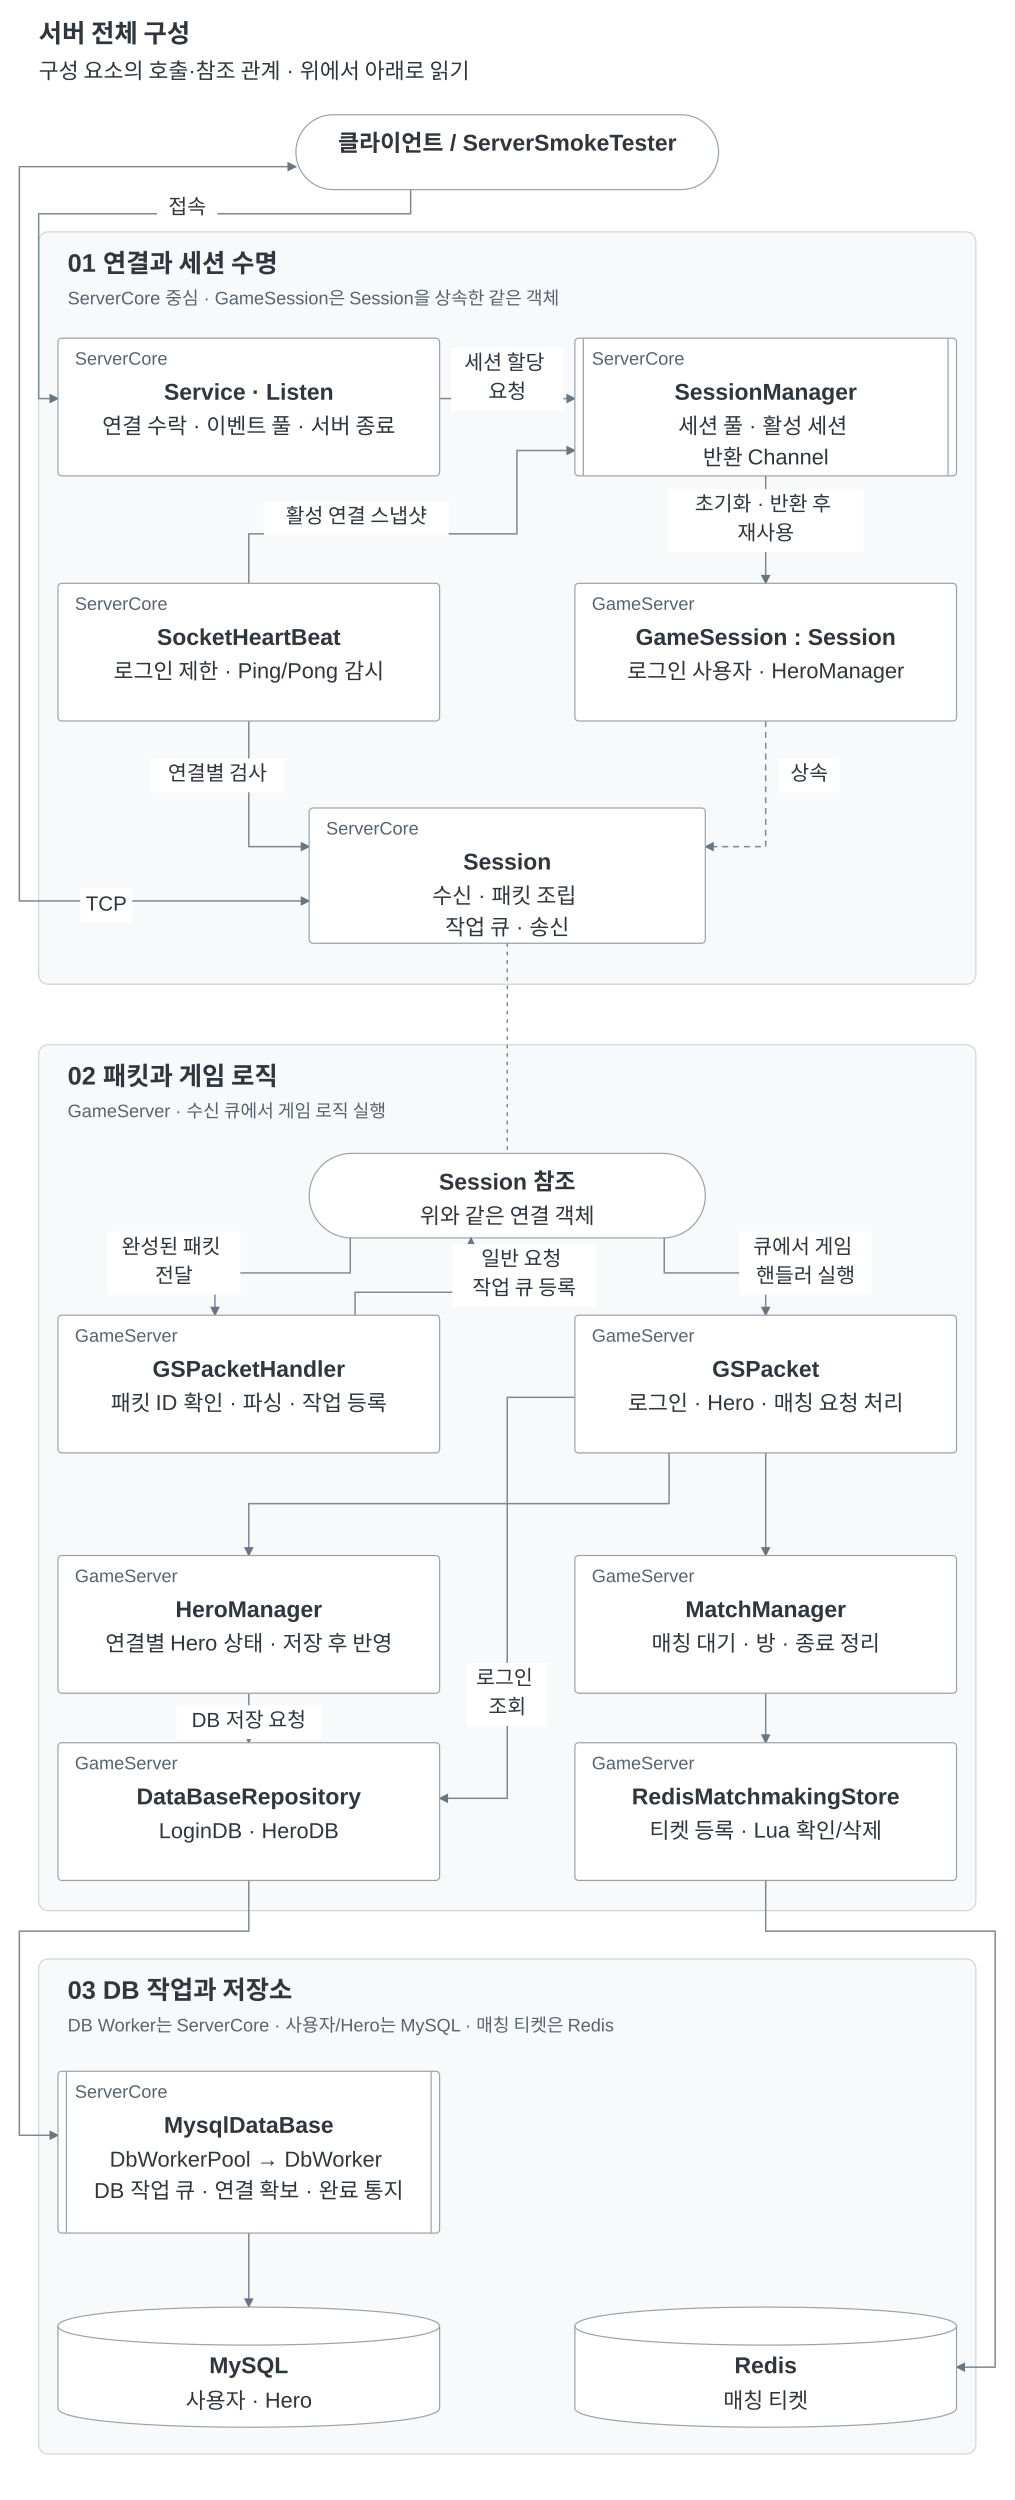
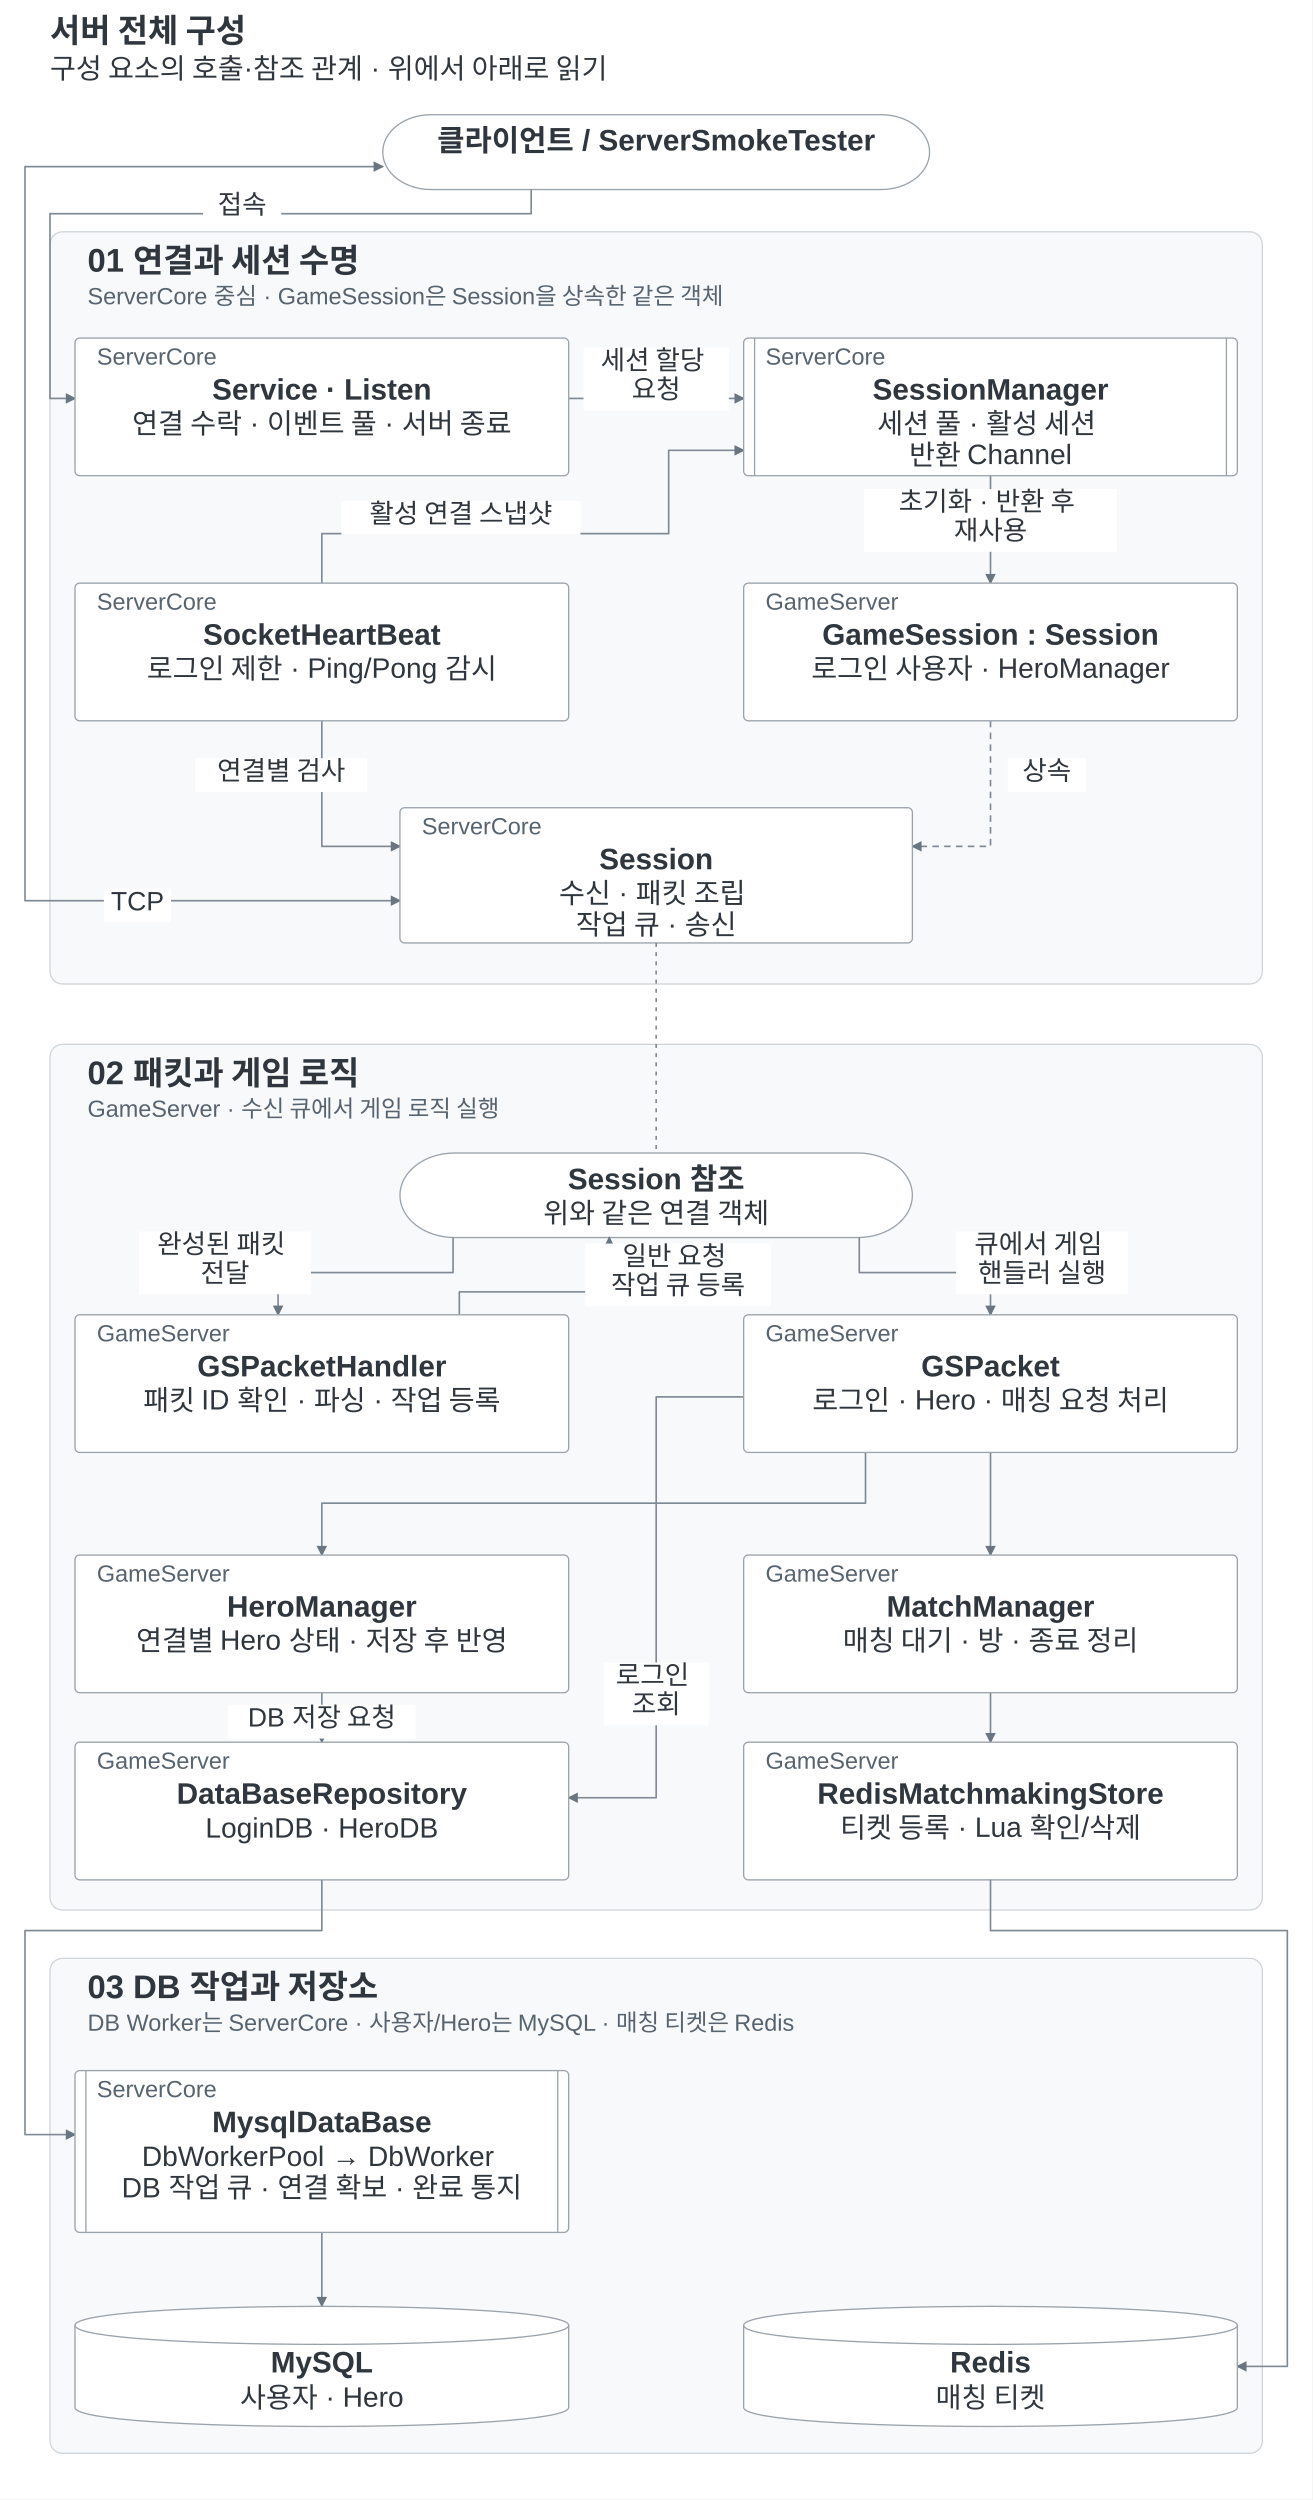
- <svg xmlns="http://www.w3.org/2000/svg" width="840" height="2070" viewBox="0 0 840 2070" role="img" aria-labelledby="title desc">
+ <svg xmlns="http://www.w3.org/2000/svg" width="1000" height="1905" viewBox="0 0 1000 1905" role="img" aria-labelledby="title desc">
  <defs>
    <marker id="arrow" markerWidth="8" markerHeight="8" refX="7" refY="4" orient="auto-start-reverse" markerUnits="userSpaceOnUse">
      <path d="M 0 0 L 8 4 L 0 8 Z" fill="#697580" />
    </marker>
  </defs>
  <style>
text{font-family:'Malgun Gothic','Apple SD Gothic Neo',Arial,sans-serif;fill:#30363d}
- .section{font-size:21px;font-weight:700}.name{font-size:19px;font-weight:600}.body{font-size:18px}.edge-label{font-size:17px}.badge{font-size:15px;fill:#57636f}.edge{fill:none;stroke:#7f8993;stroke-width:1.25;stroke-linejoin:round}.node{fill:#fff;stroke:#9aa2aa;stroke-width:1}.panel{fill:#f8f9fa;stroke:#d0d5da;stroke-width:1}
+ .section{font-size:25px;font-weight:700}.name{font-size:22.619px;font-weight:600}.body{font-size:21.429px}.edge-label{font-size:20.238px}.badge{font-size:17.857px;fill:#57636f}.edge{fill:none;stroke:#7f8993;stroke-width:1.25;stroke-linejoin:round}.node{fill:#fff;stroke:#9aa2aa;stroke-width:1}.panel{fill:#f8f9fa;stroke:#d0d5da;stroke-width:1}
</style>
-   <rect width="840" height="2070" fill="#fff" />
-   <text x="32" y="35" class="section" text-anchor="start">
-     <tspan x="32" dy="0">서버 전체 구성</tspan>
-   </text>
-   <text x="32" y="65" class="body" text-anchor="start">
-     <tspan x="32" dy="0">구성 요소의 호출·참조 관계 · 위에서 아래로 읽기</tspan>
+   <rect width="1000" height="1904.4" fill="#fff" />
+   <text x="38.095" y="32.2" class="section" text-anchor="start">
+     <tspan x="38.095" dy="0">서버 전체 구성</tspan>
+   </text>
+   <text x="38.095" y="59.8" class="body" text-anchor="start">
+     <tspan x="38.095" dy="0">구성 요소의 호출·참조 관계 · 위에서 아래로 읽기</tspan>
  </text>
  <g data-node="Client">
-     <rect class="node" x="245" y="95" width="350" height="62" rx="31.0" />
-     <text x="420.0" y="125" class="name" text-anchor="middle">
-       <tspan x="420.0" dy="0">클라이언트 / ServerSmokeTester</tspan>
-     </text>
-     <text x="420.0" y="153" class="body" text-anchor="middle" />
-   </g>
-   <rect class="panel" x="32" y="192" width="776" height="623" rx="8" />
-   <text x="56" y="225" class="section" text-anchor="start">
-     <tspan x="56" dy="0">01  연결과 세션 수명</tspan>
-   </text>
-   <text x="56" y="252" class="badge" text-anchor="start">
-     <tspan x="56" dy="0">ServerCore 중심 · GameSession은 Session을 상속한 같은 객체</tspan>
-   </text>
-   <rect class="panel" x="32" y="865" width="776" height="717" rx="8" />
-   <text x="56" y="898" class="section" text-anchor="start">
-     <tspan x="56" dy="0">02  패킷과 게임 로직</tspan>
-   </text>
-   <text x="56" y="925" class="badge" text-anchor="start">
-     <tspan x="56" dy="0">GameServer · 수신 큐에서 게임 로직 실행</tspan>
-   </text>
-   <rect class="panel" x="32" y="1622" width="776" height="410" rx="8" />
-   <text x="56" y="1655" class="section" text-anchor="start">
-     <tspan x="56" dy="0">03  DB 작업과 저장소</tspan>
-   </text>
-   <text x="56" y="1682" class="badge" text-anchor="start">
-     <tspan x="56" dy="0">DB Worker는 ServerCore · 사용자/Hero는 MySQL · 매칭 티켓은 Redis</tspan>
-   </text>
-   <path data-from="Client" data-to="Service" class="edge" d="M340 157 V177 H32 V330 H48" marker-end="url(#arrow)" />
-   <rect x="130.0" y="159" width="50.0" height="28" fill="#fff" />
-   <text x="155" y="177" class="edge-label" text-anchor="middle">
-     <tspan x="155" dy="0">접속</tspan>
-   </text>
-   <path data-from="Service" data-to="Manager" class="edge" d="M364 330 H476" marker-end="url(#arrow)" />
-   <rect x="373.5" y="288" width="93.0" height="52" fill="#fff" />
-   <text x="420" y="306" class="edge-label" text-anchor="middle">
-     <tspan x="420" dy="0">세션 할당</tspan>
-     <tspan x="420" dy="24">요청</tspan>
-   </text>
-   <path data-from="Manager" data-to="GameSession" class="edge" d="M634 394 V483" marker-end="url(#arrow)" />
-   <rect x="553.0" y="405" width="162.0" height="52" fill="#fff" />
-   <text x="634" y="423" class="edge-label" text-anchor="middle">
-     <tspan x="634" dy="0">초기화 · 반환 후</tspan>
-     <tspan x="634" dy="24">재사용</tspan>
-   </text>
-   <path data-from="Heartbeat" data-to="Manager" class="edge" d="M206 483 V442 H428 V373 H476" marker-end="url(#arrow)" />
-   <rect x="218.5" y="415" width="153.0" height="28" fill="#fff" />
-   <text x="295" y="433" class="edge-label" text-anchor="middle">
-     <tspan x="295" dy="0">활성 연결 스냅샷</tspan>
-   </text>
-   <path data-from="Heartbeat" data-to="Session" class="edge" d="M206 597 V701 H256" marker-end="url(#arrow)" />
-   <rect x="125.0" y="628" width="110.0" height="28" fill="#fff" />
-   <text x="180" y="646" class="edge-label" text-anchor="middle">
-     <tspan x="180" dy="0">연결별 검사</tspan>
-   </text>
-   <path data-from="GameSession" data-to="Session" class="edge" d="M634 597 V701 H584" marker-end="url(#arrow)" stroke-dasharray="5 4" />
-   <rect x="645.0" y="628" width="50.0" height="28" fill="#fff" />
-   <text x="670" y="646" class="edge-label" text-anchor="middle">
-     <tspan x="670" dy="0">상속</tspan>
-   </text>
-   <path data-from="Client" data-to="Session" class="edge" d="M245 138 H16 V746 H256" marker-end="url(#arrow)" marker-start="url(#arrow)" />
-   <rect x="66.5" y="736" width="43.0" height="28" fill="#fff" />
-   <text x="88" y="754" class="edge-label" text-anchor="middle">
-     <tspan x="88" dy="0">TCP</tspan>
+     <rect class="node" x="291.667" y="87.4" width="416.667" height="57.04" rx="36.905" />
+     <text x="500" y="115" class="name" text-anchor="middle">
+       <tspan x="500" dy="0">클라이언트 / ServerSmokeTester</tspan>
+     </text>
+     <text x="500" y="140.76" class="body" text-anchor="middle" />
+   </g>
+   <rect class="panel" x="38.095" y="176.64" width="923.81" height="573.16" rx="9.524" />
+   <text x="66.667" y="207" class="section" text-anchor="start">
+     <tspan x="66.667" dy="0">01  연결과 세션 수명</tspan>
+   </text>
+   <text x="66.667" y="231.84" class="badge" text-anchor="start">
+     <tspan x="66.667" dy="0">ServerCore 중심 · GameSession은 Session을 상속한 같은 객체</tspan>
+   </text>
+   <rect class="panel" x="38.095" y="795.8" width="923.81" height="659.64" rx="9.524" />
+   <text x="66.667" y="826.16" class="section" text-anchor="start">
+     <tspan x="66.667" dy="0">02  패킷과 게임 로직</tspan>
+   </text>
+   <text x="66.667" y="851" class="badge" text-anchor="start">
+     <tspan x="66.667" dy="0">GameServer · 수신 큐에서 게임 로직 실행</tspan>
+   </text>
+   <rect class="panel" x="38.095" y="1492.24" width="923.81" height="377.2" rx="9.524" />
+   <text x="66.667" y="1522.6" class="section" text-anchor="start">
+     <tspan x="66.667" dy="0">03  DB 작업과 저장소</tspan>
+   </text>
+   <text x="66.667" y="1547.44" class="badge" text-anchor="start">
+     <tspan x="66.667" dy="0">DB Worker는 ServerCore · 사용자/Hero는 MySQL · 매칭 티켓은 Redis</tspan>
+   </text>
+   <path data-from="Client" data-to="Service" class="edge" d="M 404.762 144.44 V 162.84 H 38.095 V 303.6 H 57.143" marker-end="url(#arrow)" />
+   <rect x="154.762" y="146.28" width="59.524" height="25.76" fill="#fff" />
+   <text x="184.524" y="162.84" class="edge-label" text-anchor="middle">
+     <tspan x="184.524" dy="0">접속</tspan>
+   </text>
+   <path data-from="Service" data-to="Manager" class="edge" d="M 433.333 303.6 H 566.667" marker-end="url(#arrow)" />
+   <rect x="444.643" y="264.96" width="110.714" height="47.84" fill="#fff" />
+   <text x="500" y="281.52" class="edge-label" text-anchor="middle">
+     <tspan x="500" dy="0">세션 할당</tspan>
+     <tspan x="500" dy="22.08">요청</tspan>
+   </text>
+   <path data-from="Manager" data-to="GameSession" class="edge" d="M 754.762 362.48 V 444.36" marker-end="url(#arrow)" />
+   <rect x="658.333" y="372.6" width="192.857" height="47.84" fill="#fff" />
+   <text x="754.762" y="389.16" class="edge-label" text-anchor="middle">
+     <tspan x="754.762" dy="0">초기화 · 반환 후</tspan>
+     <tspan x="754.762" dy="22.08">재사용</tspan>
+   </text>
+   <path data-from="Heartbeat" data-to="Manager" class="edge" d="M 245.238 444.36 V 406.64 H 509.524 V 343.16 H 566.667" marker-end="url(#arrow)" />
+   <rect x="260.119" y="381.8" width="182.143" height="25.76" fill="#fff" />
+   <text x="351.19" y="398.36" class="edge-label" text-anchor="middle">
+     <tspan x="351.19" dy="0">활성 연결 스냅샷</tspan>
+   </text>
+   <path data-from="Heartbeat" data-to="Session" class="edge" d="M 245.238 549.24 V 644.92 H 304.762" marker-end="url(#arrow)" />
+   <rect x="148.81" y="577.76" width="130.952" height="25.76" fill="#fff" />
+   <text x="214.286" y="594.32" class="edge-label" text-anchor="middle">
+     <tspan x="214.286" dy="0">연결별 검사</tspan>
+   </text>
+   <path data-from="GameSession" data-to="Session" class="edge" d="M 754.762 549.24 V 644.92 H 695.238" marker-end="url(#arrow)" stroke-dasharray="5 4" />
+   <rect x="767.857" y="577.76" width="59.524" height="25.76" fill="#fff" />
+   <text x="797.619" y="594.32" class="edge-label" text-anchor="middle">
+     <tspan x="797.619" dy="0">상속</tspan>
+   </text>
+   <path data-from="Client" data-to="Session" class="edge" d="M 291.667 126.96 H 19.048 V 686.32 H 304.762" marker-end="url(#arrow)" marker-start="url(#arrow)" />
+   <rect x="79.167" y="677.12" width="51.19" height="25.76" fill="#fff" />
+   <text x="104.762" y="693.68" class="edge-label" text-anchor="middle">
+     <tspan x="104.762" dy="0">TCP</tspan>
  </text>
  <g data-node="Service">
-     <rect class="node" x="48" y="280" width="316" height="114" rx="3" />
-     <text x="62" y="302" class="badge" text-anchor="start">
-       <tspan x="62" dy="0">ServerCore</tspan>
-     </text>
-     <text x="206.0" y="331" class="name" text-anchor="middle">
-       <tspan x="206.0" dy="0">Service · Listen</tspan>
-     </text>
-     <text x="206.0" y="359" class="body" text-anchor="middle">
-       <tspan x="206.0" dy="0">연결 수락 · 이벤트 풀 · 서버 종료</tspan>
+     <rect class="node" x="57.143" y="257.6" width="376.19" height="104.88" rx="3.571" />
+     <text x="73.81" y="277.84" class="badge" text-anchor="start">
+       <tspan x="73.81" dy="0">ServerCore</tspan>
+     </text>
+     <text x="245.238" y="304.52" class="name" text-anchor="middle">
+       <tspan x="245.238" dy="0">Service · Listen</tspan>
+     </text>
+     <text x="245.238" y="330.28" class="body" text-anchor="middle">
+       <tspan x="245.238" dy="0">연결 수락 · 이벤트 풀 · 서버 종료</tspan>
    </text>
  </g>
  <g data-node="Manager">
-     <rect class="node" x="476" y="280" width="316" height="114" rx="3" />
-     <path d="M483 280 V394 M785 280 V394" fill="none" stroke="#9aa2aa" />
-     <text x="490" y="302" class="badge" text-anchor="start">
-       <tspan x="490" dy="0">ServerCore</tspan>
-     </text>
-     <text x="634.0" y="331" class="name" text-anchor="middle">
-       <tspan x="634.0" dy="0">SessionManager</tspan>
-     </text>
-     <text x="634.0" y="359" class="body" text-anchor="middle">
-       <tspan x="634.0" dy="0">세션 풀 · 활성 세션</tspan>
-       <tspan x="634.0" dy="26">반환 Channel</tspan>
+     <rect class="node" x="566.667" y="257.6" width="376.19" height="104.88" rx="3.571" />
+     <path d="M 575 257.6 V 362.48 M 934.524 257.6 V 362.48" fill="none" stroke="#9aa2aa" />
+     <text x="583.333" y="277.84" class="badge" text-anchor="start">
+       <tspan x="583.333" dy="0">ServerCore</tspan>
+     </text>
+     <text x="754.762" y="304.52" class="name" text-anchor="middle">
+       <tspan x="754.762" dy="0">SessionManager</tspan>
+     </text>
+     <text x="754.762" y="330.28" class="body" text-anchor="middle">
+       <tspan x="754.762" dy="0">세션 풀 · 활성 세션</tspan>
+       <tspan x="754.762" dy="23.92">반환 Channel</tspan>
    </text>
  </g>
  <g data-node="Heartbeat">
-     <rect class="node" x="48" y="483" width="316" height="114" rx="3" />
-     <text x="62" y="505" class="badge" text-anchor="start">
-       <tspan x="62" dy="0">ServerCore</tspan>
-     </text>
-     <text x="206.0" y="534" class="name" text-anchor="middle">
-       <tspan x="206.0" dy="0">SocketHeartBeat</tspan>
-     </text>
-     <text x="206.0" y="562" class="body" text-anchor="middle">
-       <tspan x="206.0" dy="0">로그인 제한 · Ping/Pong 감시</tspan>
+     <rect class="node" x="57.143" y="444.36" width="376.19" height="104.88" rx="3.571" />
+     <text x="73.81" y="464.6" class="badge" text-anchor="start">
+       <tspan x="73.81" dy="0">ServerCore</tspan>
+     </text>
+     <text x="245.238" y="491.28" class="name" text-anchor="middle">
+       <tspan x="245.238" dy="0">SocketHeartBeat</tspan>
+     </text>
+     <text x="245.238" y="517.04" class="body" text-anchor="middle">
+       <tspan x="245.238" dy="0">로그인 제한 · Ping/Pong 감시</tspan>
    </text>
  </g>
  <g data-node="GameSession">
-     <rect class="node" x="476" y="483" width="316" height="114" rx="3" />
-     <text x="490" y="505" class="badge" text-anchor="start">
-       <tspan x="490" dy="0">GameServer</tspan>
-     </text>
-     <text x="634.0" y="534" class="name" text-anchor="middle">
-       <tspan x="634.0" dy="0">GameSession : Session</tspan>
-     </text>
-     <text x="634.0" y="562" class="body" text-anchor="middle">
-       <tspan x="634.0" dy="0">로그인 사용자 · HeroManager</tspan>
+     <rect class="node" x="566.667" y="444.36" width="376.19" height="104.88" rx="3.571" />
+     <text x="583.333" y="464.6" class="badge" text-anchor="start">
+       <tspan x="583.333" dy="0">GameServer</tspan>
+     </text>
+     <text x="754.762" y="491.28" class="name" text-anchor="middle">
+       <tspan x="754.762" dy="0">GameSession : Session</tspan>
+     </text>
+     <text x="754.762" y="517.04" class="body" text-anchor="middle">
+       <tspan x="754.762" dy="0">로그인 사용자 · HeroManager</tspan>
    </text>
  </g>
  <g data-node="Session">
-     <rect class="node" x="256" y="669" width="328" height="112" rx="3" />
-     <text x="270" y="691" class="badge" text-anchor="start">
-       <tspan x="270" dy="0">ServerCore</tspan>
-     </text>
-     <text x="420.0" y="720" class="name" text-anchor="middle">
-       <tspan x="420.0" dy="0">Session</tspan>
-     </text>
-     <text x="420.0" y="748" class="body" text-anchor="middle">
-       <tspan x="420.0" dy="0">수신 · 패킷 조립</tspan>
-       <tspan x="420.0" dy="26">작업 큐 · 송신</tspan>
-     </text>
-   </g>
-   <path class="edge" d="M420 781 V955" stroke-dasharray="3 4" />
+     <rect class="node" x="304.762" y="615.48" width="390.476" height="103.04" rx="3.571" />
+     <text x="321.429" y="635.72" class="badge" text-anchor="start">
+       <tspan x="321.429" dy="0">ServerCore</tspan>
+     </text>
+     <text x="500" y="662.4" class="name" text-anchor="middle">
+       <tspan x="500" dy="0">Session</tspan>
+     </text>
+     <text x="500" y="688.16" class="body" text-anchor="middle">
+       <tspan x="500" dy="0">수신 · 패킷 조립</tspan>
+       <tspan x="500" dy="23.92">작업 큐 · 송신</tspan>
+     </text>
+   </g>
+   <path class="edge" d="M 500 718.52 V 878.6" stroke-dasharray="3 4" />
  <g data-node="SessionRef">
-     <rect class="node" x="256" y="955" width="328" height="70" rx="35.0" />
-     <text x="420.0" y="985" class="name" text-anchor="middle">
-       <tspan x="420.0" dy="0">Session 참조</tspan>
-     </text>
-     <text x="420.0" y="1013" class="body" text-anchor="middle">
-       <tspan x="420.0" dy="0">위와 같은 연결 객체</tspan>
-     </text>
-   </g>
-   <path data-from="Session" data-to="Handler" class="edge" d="M290 1025 V1054 H178 V1089" marker-end="url(#arrow)" />
-   <rect x="89.0" y="1020" width="110.0" height="52" fill="#fff" />
-   <text x="144" y="1038" class="edge-label" text-anchor="middle">
-     <tspan x="144" dy="0">완성된 패킷</tspan>
-     <tspan x="144" dy="24">전달</tspan>
-   </text>
-   <path data-from="Handler" data-to="Session" class="edge" d="M294 1089 V1070 H390 V1025" marker-end="url(#arrow)" />
-   <rect x="374.5" y="1030" width="119.0" height="52" fill="#fff" />
-   <text x="434" y="1048" class="edge-label" text-anchor="middle">
-     <tspan x="434" dy="0">일반 요청</tspan>
-     <tspan x="434" dy="24">작업 큐 등록</tspan>
-   </text>
-   <path data-from="Session" data-to="Packet" class="edge" d="M550 1025 V1054 H634 V1089" marker-end="url(#arrow)" />
-   <rect x="612.0" y="1020" width="110.0" height="52" fill="#fff" />
-   <text x="667" y="1038" class="edge-label" text-anchor="middle">
-     <tspan x="667" dy="0">큐에서 게임</tspan>
-     <tspan x="667" dy="24">핸들러 실행</tspan>
-   </text>
-   <path data-from="Packet" data-to="Hero" class="edge" d="M554 1203 V1245 H206 V1288" marker-end="url(#arrow)" />
-   <path data-from="Packet" data-to="Match" class="edge" d="M634 1203 V1288" marker-end="url(#arrow)" />
-   <path data-from="Packet" data-to="Repo" class="edge" d="M476 1157 H420 V1489 H364" marker-end="url(#arrow)" />
-   <rect x="386.5" y="1377" width="67.0" height="52" fill="#fff" />
-   <text x="420" y="1395" class="edge-label" text-anchor="middle">
-     <tspan x="420" dy="0">로그인</tspan>
-     <tspan x="420" dy="24">조회</tspan>
-   </text>
-   <path data-from="Hero" data-to="Repo" class="edge" d="M206 1402 V1443" marker-end="url(#arrow)" />
-   <rect x="146.0" y="1412" width="120.0" height="28" fill="#fff" />
-   <text x="206" y="1430" class="edge-label" text-anchor="middle">
-     <tspan x="206" dy="0">DB 저장 요청</tspan>
-   </text>
-   <path data-from="Match" data-to="Store" class="edge" d="M634 1402 V1443" marker-end="url(#arrow)" />
+     <rect class="node" x="304.762" y="878.6" width="390.476" height="64.4" rx="41.667" />
+     <text x="500" y="906.2" class="name" text-anchor="middle">
+       <tspan x="500" dy="0">Session 참조</tspan>
+     </text>
+     <text x="500" y="931.96" class="body" text-anchor="middle">
+       <tspan x="500" dy="0">위와 같은 연결 객체</tspan>
+     </text>
+   </g>
+   <path data-from="Session" data-to="Handler" class="edge" d="M 345.238 943 V 969.68 H 211.905 V 1001.88" marker-end="url(#arrow)" />
+   <rect x="105.952" y="938.4" width="130.952" height="47.84" fill="#fff" />
+   <text x="171.429" y="954.96" class="edge-label" text-anchor="middle">
+     <tspan x="171.429" dy="0">완성된 패킷</tspan>
+     <tspan x="171.429" dy="22.08">전달</tspan>
+   </text>
+   <path data-from="Handler" data-to="Session" class="edge" d="M 350 1001.88 V 984.4 H 464.286 V 943" marker-end="url(#arrow)" />
+   <rect x="445.833" y="947.6" width="141.667" height="47.84" fill="#fff" />
+   <text x="516.667" y="964.16" class="edge-label" text-anchor="middle">
+     <tspan x="516.667" dy="0">일반 요청</tspan>
+     <tspan x="516.667" dy="22.08">작업 큐 등록</tspan>
+   </text>
+   <path data-from="Session" data-to="Packet" class="edge" d="M 654.762 943 V 969.68 H 754.762 V 1001.88" marker-end="url(#arrow)" />
+   <rect x="728.571" y="938.4" width="130.952" height="47.84" fill="#fff" />
+   <text x="794.048" y="954.96" class="edge-label" text-anchor="middle">
+     <tspan x="794.048" dy="0">큐에서 게임</tspan>
+     <tspan x="794.048" dy="22.08">핸들러 실행</tspan>
+   </text>
+   <path data-from="Packet" data-to="Hero" class="edge" d="M 659.524 1106.76 V 1145.4 H 245.238 V 1184.96" marker-end="url(#arrow)" />
+   <path data-from="Packet" data-to="Match" class="edge" d="M 754.762 1106.76 V 1184.96" marker-end="url(#arrow)" />
+   <path data-from="Packet" data-to="Repo" class="edge" d="M 566.667 1064.44 H 500 V 1369.88 H 433.333" marker-end="url(#arrow)" />
+   <rect x="460.119" y="1266.84" width="79.762" height="47.84" fill="#fff" />
+   <text x="500" y="1283.4" class="edge-label" text-anchor="middle">
+     <tspan x="500" dy="0">로그인</tspan>
+     <tspan x="500" dy="22.08">조회</tspan>
+   </text>
+   <path data-from="Hero" data-to="Repo" class="edge" d="M 245.238 1289.84 V 1327.56" marker-end="url(#arrow)" />
+   <rect x="173.81" y="1299.04" width="142.857" height="25.76" fill="#fff" />
+   <text x="245.238" y="1315.6" class="edge-label" text-anchor="middle">
+     <tspan x="245.238" dy="0">DB 저장 요청</tspan>
+   </text>
+   <path data-from="Match" data-to="Store" class="edge" d="M 754.762 1289.84 V 1327.56" marker-end="url(#arrow)" />
  <g data-node="Handler">
-     <rect class="node" x="48" y="1089" width="316" height="114" rx="3" />
-     <text x="62" y="1111" class="badge" text-anchor="start">
-       <tspan x="62" dy="0">GameServer</tspan>
-     </text>
-     <text x="206.0" y="1140" class="name" text-anchor="middle">
-       <tspan x="206.0" dy="0">GSPacketHandler</tspan>
-     </text>
-     <text x="206.0" y="1168" class="body" text-anchor="middle">
-       <tspan x="206.0" dy="0">패킷 ID 확인 · 파싱 · 작업 등록</tspan>
+     <rect class="node" x="57.143" y="1001.88" width="376.19" height="104.88" rx="3.571" />
+     <text x="73.81" y="1022.12" class="badge" text-anchor="start">
+       <tspan x="73.81" dy="0">GameServer</tspan>
+     </text>
+     <text x="245.238" y="1048.8" class="name" text-anchor="middle">
+       <tspan x="245.238" dy="0">GSPacketHandler</tspan>
+     </text>
+     <text x="245.238" y="1074.56" class="body" text-anchor="middle">
+       <tspan x="245.238" dy="0">패킷 ID 확인 · 파싱 · 작업 등록</tspan>
    </text>
  </g>
  <g data-node="Packet">
-     <rect class="node" x="476" y="1089" width="316" height="114" rx="3" />
-     <text x="490" y="1111" class="badge" text-anchor="start">
-       <tspan x="490" dy="0">GameServer</tspan>
-     </text>
-     <text x="634.0" y="1140" class="name" text-anchor="middle">
-       <tspan x="634.0" dy="0">GSPacket</tspan>
-     </text>
-     <text x="634.0" y="1168" class="body" text-anchor="middle">
-       <tspan x="634.0" dy="0">로그인 · Hero · 매칭 요청 처리</tspan>
+     <rect class="node" x="566.667" y="1001.88" width="376.19" height="104.88" rx="3.571" />
+     <text x="583.333" y="1022.12" class="badge" text-anchor="start">
+       <tspan x="583.333" dy="0">GameServer</tspan>
+     </text>
+     <text x="754.762" y="1048.8" class="name" text-anchor="middle">
+       <tspan x="754.762" dy="0">GSPacket</tspan>
+     </text>
+     <text x="754.762" y="1074.56" class="body" text-anchor="middle">
+       <tspan x="754.762" dy="0">로그인 · Hero · 매칭 요청 처리</tspan>
    </text>
  </g>
  <g data-node="Hero">
-     <rect class="node" x="48" y="1288" width="316" height="114" rx="3" />
-     <text x="62" y="1310" class="badge" text-anchor="start">
-       <tspan x="62" dy="0">GameServer</tspan>
-     </text>
-     <text x="206.0" y="1339" class="name" text-anchor="middle">
-       <tspan x="206.0" dy="0">HeroManager</tspan>
-     </text>
-     <text x="206.0" y="1367" class="body" text-anchor="middle">
-       <tspan x="206.0" dy="0">연결별 Hero 상태 · 저장 후 반영</tspan>
+     <rect class="node" x="57.143" y="1184.96" width="376.19" height="104.88" rx="3.571" />
+     <text x="73.81" y="1205.2" class="badge" text-anchor="start">
+       <tspan x="73.81" dy="0">GameServer</tspan>
+     </text>
+     <text x="245.238" y="1231.88" class="name" text-anchor="middle">
+       <tspan x="245.238" dy="0">HeroManager</tspan>
+     </text>
+     <text x="245.238" y="1257.64" class="body" text-anchor="middle">
+       <tspan x="245.238" dy="0">연결별 Hero 상태 · 저장 후 반영</tspan>
    </text>
  </g>
  <g data-node="Match">
-     <rect class="node" x="476" y="1288" width="316" height="114" rx="3" />
-     <text x="490" y="1310" class="badge" text-anchor="start">
-       <tspan x="490" dy="0">GameServer</tspan>
-     </text>
-     <text x="634.0" y="1339" class="name" text-anchor="middle">
-       <tspan x="634.0" dy="0">MatchManager</tspan>
-     </text>
-     <text x="634.0" y="1367" class="body" text-anchor="middle">
-       <tspan x="634.0" dy="0">매칭 대기 · 방 · 종료 정리</tspan>
+     <rect class="node" x="566.667" y="1184.96" width="376.19" height="104.88" rx="3.571" />
+     <text x="583.333" y="1205.2" class="badge" text-anchor="start">
+       <tspan x="583.333" dy="0">GameServer</tspan>
+     </text>
+     <text x="754.762" y="1231.88" class="name" text-anchor="middle">
+       <tspan x="754.762" dy="0">MatchManager</tspan>
+     </text>
+     <text x="754.762" y="1257.64" class="body" text-anchor="middle">
+       <tspan x="754.762" dy="0">매칭 대기 · 방 · 종료 정리</tspan>
    </text>
  </g>
  <g data-node="Repo">
-     <rect class="node" x="48" y="1443" width="316" height="114" rx="3" />
-     <text x="62" y="1465" class="badge" text-anchor="start">
-       <tspan x="62" dy="0">GameServer</tspan>
-     </text>
-     <text x="206.0" y="1494" class="name" text-anchor="middle">
-       <tspan x="206.0" dy="0">DataBaseRepository</tspan>
-     </text>
-     <text x="206.0" y="1522" class="body" text-anchor="middle">
-       <tspan x="206.0" dy="0">LoginDB · HeroDB</tspan>
+     <rect class="node" x="57.143" y="1327.56" width="376.19" height="104.88" rx="3.571" />
+     <text x="73.81" y="1347.8" class="badge" text-anchor="start">
+       <tspan x="73.81" dy="0">GameServer</tspan>
+     </text>
+     <text x="245.238" y="1374.48" class="name" text-anchor="middle">
+       <tspan x="245.238" dy="0">DataBaseRepository</tspan>
+     </text>
+     <text x="245.238" y="1400.24" class="body" text-anchor="middle">
+       <tspan x="245.238" dy="0">LoginDB · HeroDB</tspan>
    </text>
  </g>
  <g data-node="Store">
-     <rect class="node" x="476" y="1443" width="316" height="114" rx="3" />
-     <text x="490" y="1465" class="badge" text-anchor="start">
-       <tspan x="490" dy="0">GameServer</tspan>
-     </text>
-     <text x="634.0" y="1494" class="name" text-anchor="middle">
-       <tspan x="634.0" dy="0">RedisMatchmakingStore</tspan>
-     </text>
-     <text x="634.0" y="1522" class="body" text-anchor="middle">
-       <tspan x="634.0" dy="0">티켓 등록 · Lua 확인/삭제</tspan>
-     </text>
-   </g>
-   <path data-from="Repo" data-to="DB" class="edge" d="M206 1557 V1599 H16 V1768 H48" marker-end="url(#arrow)" />
-   <path data-from="Store" data-to="Redis" class="edge" d="M634 1557 V1599 H824 V1960 H792" marker-end="url(#arrow)" />
-   <path data-from="DB" data-to="MySQL" class="edge" d="M206 1849 V1910" marker-end="url(#arrow)" />
+     <rect class="node" x="566.667" y="1327.56" width="376.19" height="104.88" rx="3.571" />
+     <text x="583.333" y="1347.8" class="badge" text-anchor="start">
+       <tspan x="583.333" dy="0">GameServer</tspan>
+     </text>
+     <text x="754.762" y="1374.48" class="name" text-anchor="middle">
+       <tspan x="754.762" dy="0">RedisMatchmakingStore</tspan>
+     </text>
+     <text x="754.762" y="1400.24" class="body" text-anchor="middle">
+       <tspan x="754.762" dy="0">티켓 등록 · Lua 확인/삭제</tspan>
+     </text>
+   </g>
+   <path data-from="Repo" data-to="DB" class="edge" d="M 245.238 1432.44 V 1471.08 H 19.048 V 1626.56 H 57.143" marker-end="url(#arrow)" />
+   <path data-from="Store" data-to="Redis" class="edge" d="M 754.762 1432.44 V 1471.08 H 980.952 V 1803.2 H 942.857" marker-end="url(#arrow)" />
+   <path data-from="DB" data-to="MySQL" class="edge" d="M 245.238 1701.08 V 1757.2" marker-end="url(#arrow)" />
  <g data-node="DB">
-     <rect class="node" x="48" y="1715" width="316" height="134" rx="3" />
-     <path d="M55 1715 V1849 M357 1715 V1849" fill="none" stroke="#9aa2aa" />
-     <text x="62" y="1737" class="badge" text-anchor="start">
-       <tspan x="62" dy="0">ServerCore</tspan>
-     </text>
-     <text x="206.0" y="1766" class="name" text-anchor="middle">
-       <tspan x="206.0" dy="0">MysqlDataBase</tspan>
-     </text>
-     <text x="206.0" y="1794" class="body" text-anchor="middle">
-       <tspan x="206.0" dy="0">DbWorkerPool → DbWorker</tspan>
-       <tspan x="206.0" dy="26">DB 작업 큐 · 연결 확보 · 완료 통지</tspan>
+     <rect class="node" x="57.143" y="1577.8" width="376.19" height="123.28" rx="3.571" />
+     <path d="M 65.476 1577.8 V 1701.08 M 425 1577.8 V 1701.08" fill="none" stroke="#9aa2aa" />
+     <text x="73.81" y="1598.04" class="badge" text-anchor="start">
+       <tspan x="73.81" dy="0">ServerCore</tspan>
+     </text>
+     <text x="245.238" y="1624.72" class="name" text-anchor="middle">
+       <tspan x="245.238" dy="0">MysqlDataBase</tspan>
+     </text>
+     <text x="245.238" y="1650.48" class="body" text-anchor="middle">
+       <tspan x="245.238" dy="0">DbWorkerPool → DbWorker</tspan>
+       <tspan x="245.238" dy="23.92">DB 작업 큐 · 연결 확보 · 완료 통지</tspan>
    </text>
  </g>
  <g data-node="MySQL">
-     <path class="node" d="M48 1926 C48 1905 364 1905 364 1926 L364 1994 C364 2015 48 2015 48 1994 Z" />
-     <path d="M48 1926 C48 1947 364 1947 364 1926" fill="none" stroke="#9aa2aa" />
-     <text x="206.0" y="1965" class="name" text-anchor="middle">
-       <tspan x="206.0" dy="0">MySQL</tspan>
-     </text>
-     <text x="206.0" y="1994" class="body" text-anchor="middle">
-       <tspan x="206.0" dy="0">사용자 · Hero</tspan>
+     <path class="node" d="M 57.143 1771.92 C 57.143 1752.6 433.333 1752.6 433.333 1771.92 L 433.333 1834.48 C 433.333 1853.8 57.143 1853.8 57.143 1834.48 Z" />
+     <path d="M 57.143 1771.92 C 57.143 1791.24 433.333 1791.24 433.333 1771.92" fill="none" stroke="#9aa2aa" />
+     <text x="245.238" y="1807.8" class="name" text-anchor="middle">
+       <tspan x="245.238" dy="0">MySQL</tspan>
+     </text>
+     <text x="245.238" y="1834.48" class="body" text-anchor="middle">
+       <tspan x="245.238" dy="0">사용자 · Hero</tspan>
    </text>
  </g>
  <g data-node="Redis">
-     <path class="node" d="M476 1926 C476 1905 792 1905 792 1926 L792 1994 C792 2015 476 2015 476 1994 Z" />
-     <path d="M476 1926 C476 1947 792 1947 792 1926" fill="none" stroke="#9aa2aa" />
-     <text x="634.0" y="1965" class="name" text-anchor="middle">
-       <tspan x="634.0" dy="0">Redis</tspan>
-     </text>
-     <text x="634.0" y="1994" class="body" text-anchor="middle">
-       <tspan x="634.0" dy="0">매칭 티켓</tspan>
+     <path class="node" d="M 566.667 1771.92 C 566.667 1752.6 942.857 1752.6 942.857 1771.92 L 942.857 1834.48 C 942.857 1853.8 566.667 1853.8 566.667 1834.48 Z" />
+     <path d="M 566.667 1771.92 C 566.667 1791.24 942.857 1791.24 942.857 1771.92" fill="none" stroke="#9aa2aa" />
+     <text x="754.762" y="1807.8" class="name" text-anchor="middle">
+       <tspan x="754.762" dy="0">Redis</tspan>
+     </text>
+     <text x="754.762" y="1834.48" class="body" text-anchor="middle">
+       <tspan x="754.762" dy="0">매칭 티켓</tspan>
    </text>
  </g>
</svg>
